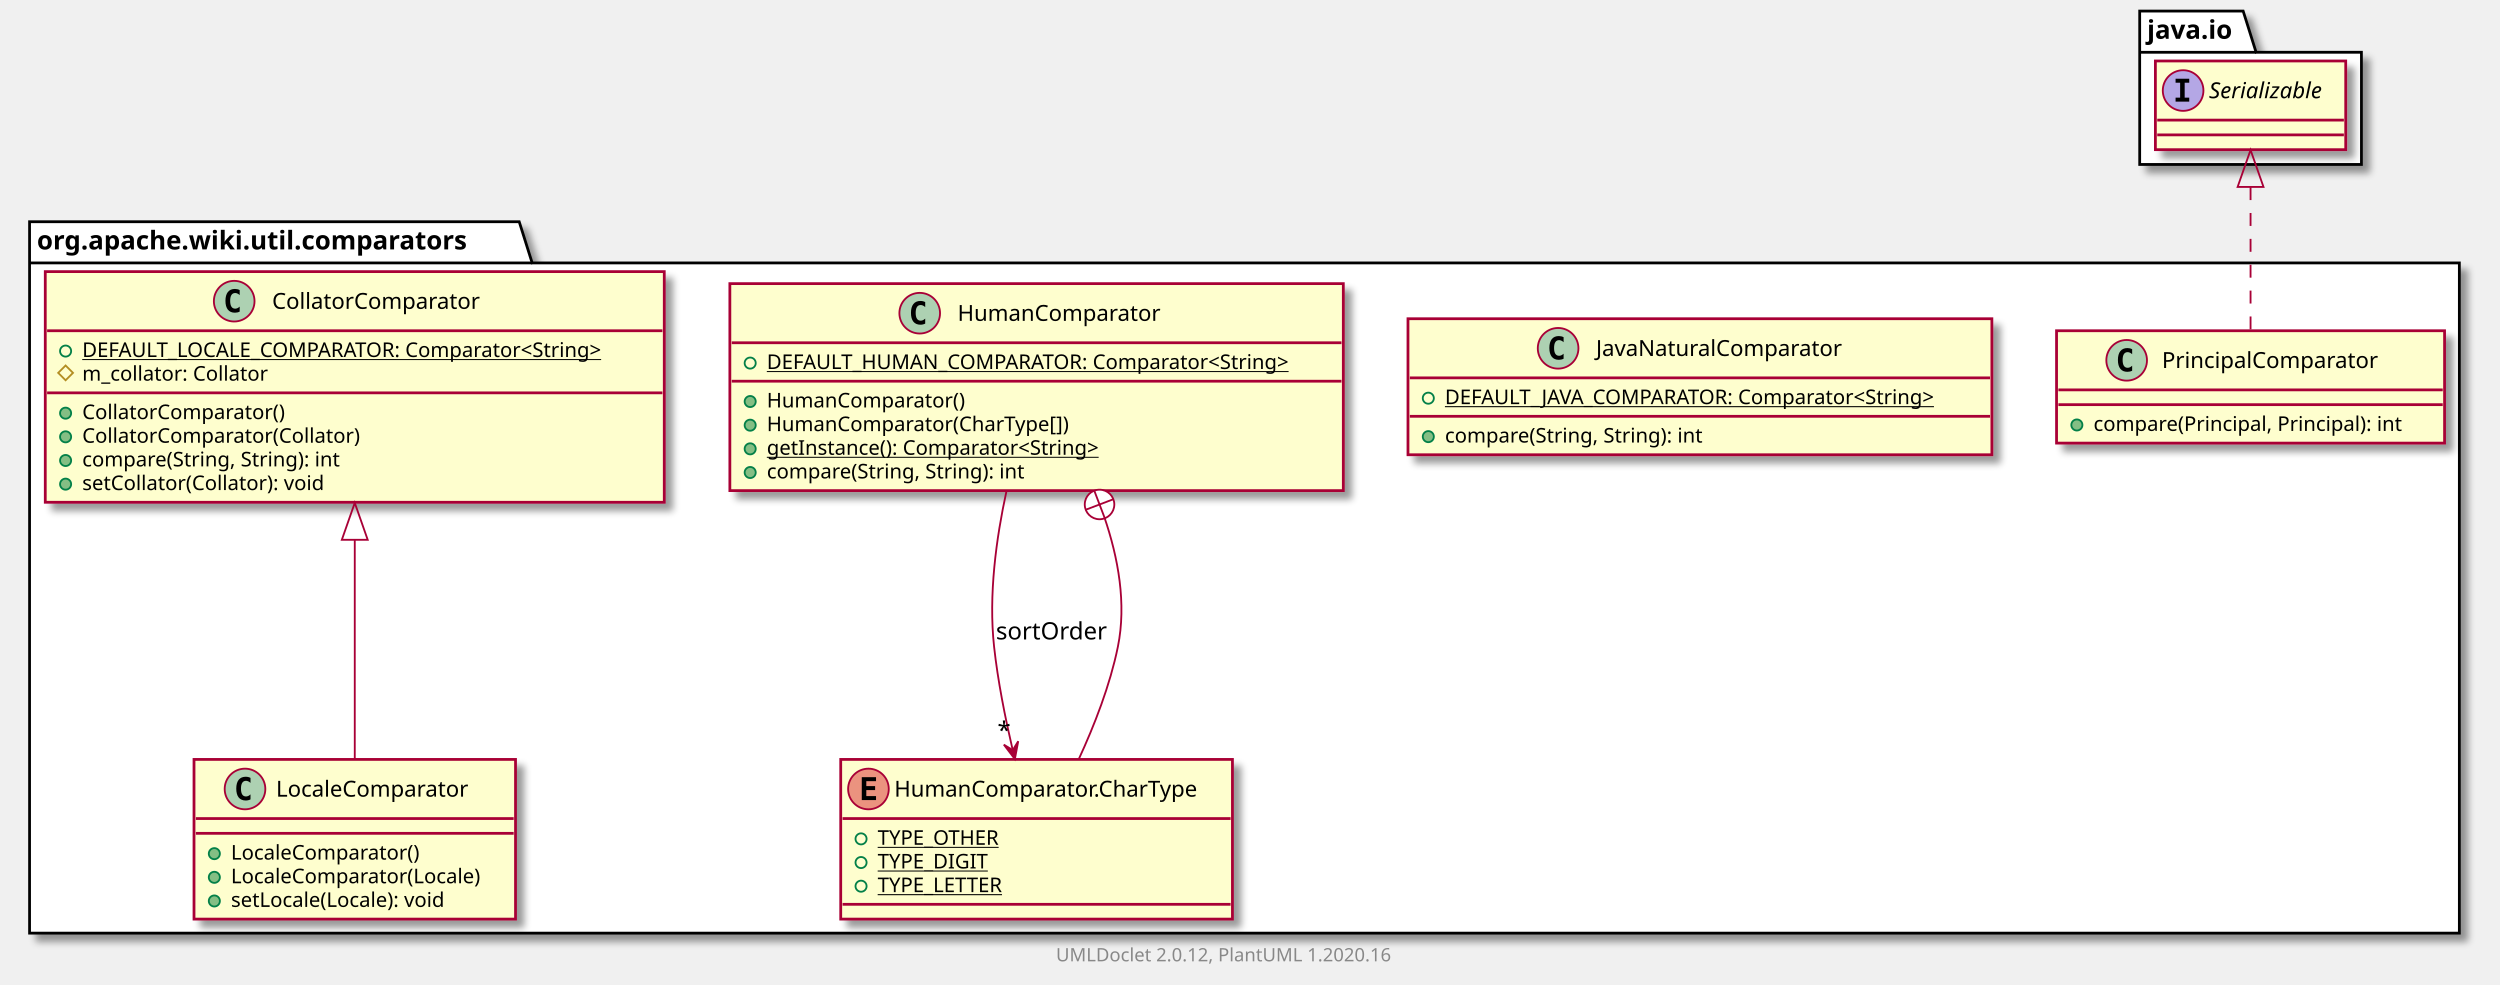
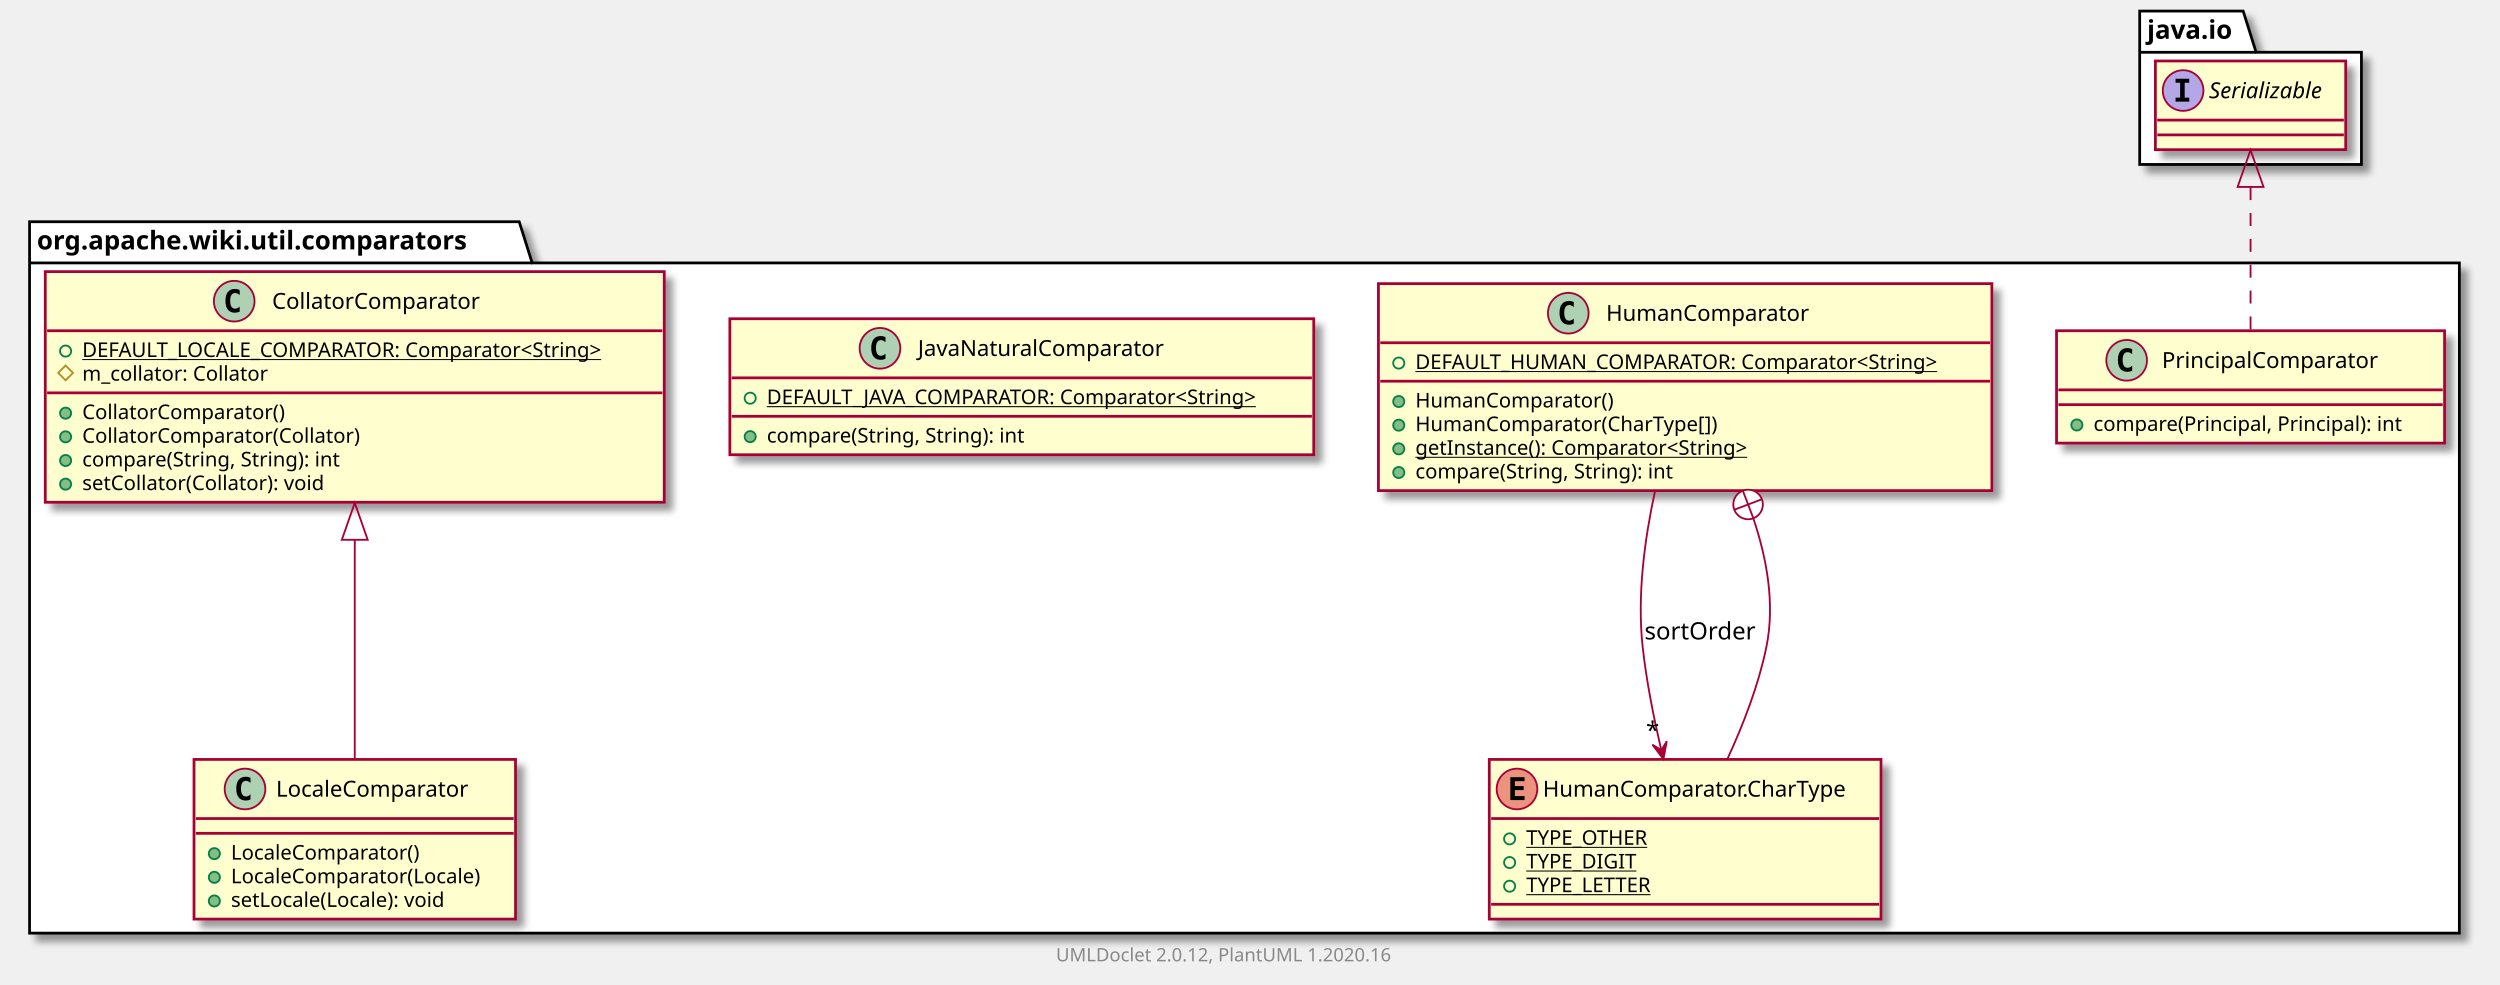
<svg xmlns="http://www.w3.org/2000/svg" xmlns:xlink="http://www.w3.org/1999/xlink" contentScriptType="application/ecmascript" contentStyleType="text/css" height="533px" preserveAspectRatio="none" style="width:1353px;height:533px;" version="1.1" viewBox="0 0 1353 533" width="1353px" zoomAndPan="magnify">
  <defs>
-     <filter height="300%" id="f1au7g8f71t9x1" width="300%" x="-1" y="-1">
+     <filter height="300%" id="f1lah4z1079d" width="300%" x="-1" y="-1">
      <feGaussianBlur result="blurOut" stdDeviation="2.0" />
      <feColorMatrix in="blurOut" result="blurOut2" type="matrix" values="0 0 0 0 0 0 0 0 0 0 0 0 0 0 0 0 0 0 .4 0" />
      <feOffset dx="4.0" dy="4.0" in="blurOut2" result="blurOut3" />
      <feBlend in="SourceGraphic" in2="blurOut3" mode="normal" />
    </filter>
  </defs>
  <g>
-     <polygon fill="#FFFFFF" filter="url(#f1au7g8f71t9x1)" points="16,120,281,120,288,142.297,1331,142.297,1331,505,16,505,16,120" style="stroke: #000000; stroke-width: 1.5;" />
+     <polygon fill="#FFFFFF" filter="url(#f1lah4z1079d)" points="16,120,281,120,288,142.297,1331,142.297,1331,505,16,505,16,120" style="stroke: #000000; stroke-width: 1.5;" />
    <line style="stroke: #000000; stroke-width: 1.5;" x1="16" x2="288" y1="142.297" y2="142.297" />
    <text fill="#000000" font-family="sans-serif" font-size="14" font-weight="bold" lengthAdjust="spacingAndGlyphs" textLength="259" x="20" y="134.995">org.apache.wiki.util.comparators</text>
-     <polygon fill="#FFFFFF" filter="url(#f1au7g8f71t9x1)" points="1158,6,1214,6,1221,28.297,1278,28.297,1278,89,1158,89,1158,6" style="stroke: #000000; stroke-width: 1.5;" />
+     <polygon fill="#FFFFFF" filter="url(#f1lah4z1079d)" points="1158,6,1214,6,1221,28.297,1278,28.297,1278,89,1158,89,1158,6" style="stroke: #000000; stroke-width: 1.5;" />
    <line style="stroke: #000000; stroke-width: 1.5;" x1="1158" x2="1221" y1="28.297" y2="28.297" />
    <text fill="#000000" font-family="sans-serif" font-size="14" font-weight="bold" lengthAdjust="spacingAndGlyphs" textLength="50" x="1162" y="20.995">java.io</text>
    <a href="PrincipalComparator.html" target="_top" title="PrincipalComparator.html" xlink:actuate="onRequest" xlink:href="PrincipalComparator.html" xlink:show="new" xlink:title="PrincipalComparator.html" xlink:type="simple">
-       <rect codeLine="3" fill="#FEFECE" filter="url(#f1au7g8f71t9x1)" height="60.805" id="org.apache.wiki.util.comparators.PrincipalComparator" style="stroke: #A80036; stroke-width: 1.5;" width="210" x="1113" y="179" />
+       <rect codeLine="3" fill="#FEFECE" filter="url(#f1lah4z1079d)" height="60.805" id="org.apache.wiki.util.comparators.PrincipalComparator" style="stroke: #A80036; stroke-width: 1.5;" width="210" x="1113" y="179" />
      <ellipse cx="1150.95" cy="195" fill="#ADD1B2" rx="11" ry="11" style="stroke: #A80036; stroke-width: 1.0;" />
      <path d="M1153.919,200.641 Q1153.341,200.938 1152.7,201.078 Q1152.059,201.234 1151.356,201.234 Q1148.856,201.234 1147.528,199.594 Q1146.216,197.938 1146.216,194.812 Q1146.216,191.688 1147.528,190.031 Q1148.856,188.375 1151.356,188.375 Q1152.059,188.375 1152.7,188.531 Q1153.356,188.688 1153.919,188.984 L1153.919,191.703 Q1153.294,191.125 1152.7,190.859 Q1152.106,190.578 1151.481,190.578 Q1150.138,190.578 1149.45,191.656 Q1148.763,192.719 1148.763,194.812 Q1148.763,196.906 1149.45,197.984 Q1150.138,199.047 1151.481,199.047 Q1152.106,199.047 1152.7,198.781 Q1153.294,198.5 1153.919,197.922 L1153.919,200.641 Z " />
      <text fill="#000000" font-family="sans-serif" font-size="12" lengthAdjust="spacingAndGlyphs" textLength="127" x="1170.05" y="199.154">PrincipalComparator</text>
      <line style="stroke: #A80036; stroke-width: 1.5;" x1="1114" x2="1322" y1="211" y2="211" />
      <line style="stroke: #A80036; stroke-width: 1.5;" x1="1114" x2="1322" y1="219" y2="219" />
      <ellipse cx="1124" cy="230" fill="#84BE84" rx="3" ry="3" style="stroke: #038048; stroke-width: 1.0;" />
      <text fill="#000000" font-family="sans-serif" font-size="11" lengthAdjust="spacingAndGlyphs" textLength="184" x="1133" y="233.21">compare(Principal, Principal): int</text>
    </a>
-     <a href="JavaNaturalComparator.html" target="_top" title="JavaNaturalComparator.html" xlink:actuate="onRequest" xlink:href="JavaNaturalComparator.html" xlink:show="new" xlink:title="JavaNaturalComparator.html" xlink:type="simple">
-       <rect codeLine="7" fill="#FEFECE" filter="url(#f1au7g8f71t9x1)" height="73.609" id="org.apache.wiki.util.comparators.JavaNaturalComparator" style="stroke: #A80036; stroke-width: 1.5;" width="316" x="762" y="172.5" />
-       <ellipse cx="843.25" cy="188.5" fill="#ADD1B2" rx="11" ry="11" style="stroke: #A80036; stroke-width: 1.0;" />
-       <path d="M846.219,194.141 Q845.641,194.438 845,194.578 Q844.359,194.734 843.656,194.734 Q841.156,194.734 839.828,193.094 Q838.516,191.438 838.516,188.312 Q838.516,185.188 839.828,183.531 Q841.156,181.875 843.656,181.875 Q844.359,181.875 845,182.031 Q845.656,182.188 846.219,182.484 L846.219,185.203 Q845.594,184.625 845,184.359 Q844.406,184.078 843.781,184.078 Q842.438,184.078 841.75,185.156 Q841.062,186.219 841.062,188.312 Q841.062,190.406 841.75,191.484 Q842.438,192.547 843.781,192.547 Q844.406,192.547 845,192.281 Q845.594,192 846.219,191.422 L846.219,194.141 Z " />
-       <text fill="#000000" font-family="sans-serif" font-size="12" lengthAdjust="spacingAndGlyphs" textLength="145" x="863.75" y="192.654">JavaNaturalComparator</text>
-       <line style="stroke: #A80036; stroke-width: 1.5;" x1="763" x2="1077" y1="204.5" y2="204.5" />
-       <ellipse cx="773" cy="215.5" fill="none" rx="3" ry="3" style="stroke: #038048; stroke-width: 1.0;" />
-       <text fill="#000000" font-family="sans-serif" font-size="11" lengthAdjust="spacingAndGlyphs" text-decoration="underline" textLength="290" x="782" y="218.71">DEFAULT_JAVA_COMPARATOR: Comparator&lt;String&gt;</text>
-       <line style="stroke: #A80036; stroke-width: 1.5;" x1="763" x2="1077" y1="225.305" y2="225.305" />
-       <ellipse cx="773" cy="236.305" fill="#84BE84" rx="3" ry="3" style="stroke: #038048; stroke-width: 1.0;" />
-       <text fill="#000000" font-family="sans-serif" font-size="11" lengthAdjust="spacingAndGlyphs" textLength="156" x="782" y="239.515">compare(String, String): int</text>
-     </a>
    <a href="HumanComparator.html" target="_top" title="HumanComparator.html" xlink:actuate="onRequest" xlink:href="HumanComparator.html" xlink:show="new" xlink:title="HumanComparator.html" xlink:type="simple">
-       <rect codeLine="12" fill="#FEFECE" filter="url(#f1au7g8f71t9x1)" height="112.023" id="org.apache.wiki.util.comparators.HumanComparator" style="stroke: #A80036; stroke-width: 1.5;" width="332" x="395" y="153.5" />
-       <ellipse cx="497.75" cy="169.5" fill="#ADD1B2" rx="11" ry="11" style="stroke: #A80036; stroke-width: 1.0;" />
-       <path d="M500.719,175.141 Q500.141,175.438 499.5,175.578 Q498.859,175.734 498.156,175.734 Q495.656,175.734 494.328,174.094 Q493.016,172.438 493.016,169.312 Q493.016,166.188 494.328,164.531 Q495.656,162.875 498.156,162.875 Q498.859,162.875 499.5,163.031 Q500.156,163.188 500.719,163.484 L500.719,166.203 Q500.094,165.625 499.5,165.359 Q498.906,165.078 498.281,165.078 Q496.938,165.078 496.25,166.156 Q495.562,167.219 495.562,169.312 Q495.562,171.406 496.25,172.484 Q496.938,173.547 498.281,173.547 Q498.906,173.547 499.5,173.281 Q500.094,173 500.719,172.422 L500.719,175.141 Z " />
-       <text fill="#000000" font-family="sans-serif" font-size="12" lengthAdjust="spacingAndGlyphs" textLength="118" x="518.25" y="173.654">HumanComparator</text>
-       <line style="stroke: #A80036; stroke-width: 1.5;" x1="396" x2="726" y1="185.5" y2="185.5" />
-       <ellipse cx="406" cy="196.5" fill="none" rx="3" ry="3" style="stroke: #038048; stroke-width: 1.0;" />
-       <text fill="#000000" font-family="sans-serif" font-size="11" lengthAdjust="spacingAndGlyphs" text-decoration="underline" textLength="306" x="415" y="199.71">DEFAULT_HUMAN_COMPARATOR: Comparator&lt;String&gt;</text>
-       <line style="stroke: #A80036; stroke-width: 1.5;" x1="396" x2="726" y1="206.305" y2="206.305" />
-       <ellipse cx="406" cy="217.305" fill="#84BE84" rx="3" ry="3" style="stroke: #038048; stroke-width: 1.0;" />
-       <text fill="#000000" font-family="sans-serif" font-size="11" lengthAdjust="spacingAndGlyphs" textLength="116" x="415" y="220.515">HumanComparator()</text>
-       <ellipse cx="406" cy="230.109" fill="#84BE84" rx="3" ry="3" style="stroke: #038048; stroke-width: 1.0;" />
-       <text fill="#000000" font-family="sans-serif" font-size="11" lengthAdjust="spacingAndGlyphs" textLength="178" x="415" y="233.32">HumanComparator(CharType[])</text>
-       <ellipse cx="406" cy="242.914" fill="#84BE84" rx="3" ry="3" style="stroke: #038048; stroke-width: 1.0;" />
-       <text fill="#000000" font-family="sans-serif" font-size="11" lengthAdjust="spacingAndGlyphs" text-decoration="underline" textLength="202" x="415" y="246.125">getInstance(): Comparator&lt;String&gt;</text>
-       <ellipse cx="406" cy="255.719" fill="#84BE84" rx="3" ry="3" style="stroke: #038048; stroke-width: 1.0;" />
-       <text fill="#000000" font-family="sans-serif" font-size="11" lengthAdjust="spacingAndGlyphs" textLength="156" x="415" y="258.929">compare(String, String): int</text>
+       <rect codeLine="7" fill="#FEFECE" filter="url(#f1lah4z1079d)" height="112.023" id="org.apache.wiki.util.comparators.HumanComparator" style="stroke: #A80036; stroke-width: 1.5;" width="332" x="746" y="153.5" />
+       <ellipse cx="848.75" cy="169.5" fill="#ADD1B2" rx="11" ry="11" style="stroke: #A80036; stroke-width: 1.0;" />
+       <path d="M851.719,175.141 Q851.141,175.438 850.5,175.578 Q849.859,175.734 849.156,175.734 Q846.656,175.734 845.328,174.094 Q844.016,172.438 844.016,169.312 Q844.016,166.188 845.328,164.531 Q846.656,162.875 849.156,162.875 Q849.859,162.875 850.5,163.031 Q851.156,163.188 851.719,163.484 L851.719,166.203 Q851.094,165.625 850.5,165.359 Q849.906,165.078 849.281,165.078 Q847.938,165.078 847.25,166.156 Q846.562,167.219 846.562,169.312 Q846.562,171.406 847.25,172.484 Q847.938,173.547 849.281,173.547 Q849.906,173.547 850.5,173.281 Q851.094,173 851.719,172.422 L851.719,175.141 Z " />
+       <text fill="#000000" font-family="sans-serif" font-size="12" lengthAdjust="spacingAndGlyphs" textLength="118" x="869.25" y="173.654">HumanComparator</text>
+       <line style="stroke: #A80036; stroke-width: 1.5;" x1="747" x2="1077" y1="185.5" y2="185.5" />
+       <ellipse cx="757" cy="196.5" fill="none" rx="3" ry="3" style="stroke: #038048; stroke-width: 1.0;" />
+       <text fill="#000000" font-family="sans-serif" font-size="11" lengthAdjust="spacingAndGlyphs" text-decoration="underline" textLength="306" x="766" y="199.71">DEFAULT_HUMAN_COMPARATOR: Comparator&lt;String&gt;</text>
+       <line style="stroke: #A80036; stroke-width: 1.5;" x1="747" x2="1077" y1="206.305" y2="206.305" />
+       <ellipse cx="757" cy="217.305" fill="#84BE84" rx="3" ry="3" style="stroke: #038048; stroke-width: 1.0;" />
+       <text fill="#000000" font-family="sans-serif" font-size="11" lengthAdjust="spacingAndGlyphs" textLength="116" x="766" y="220.515">HumanComparator()</text>
+       <ellipse cx="757" cy="230.109" fill="#84BE84" rx="3" ry="3" style="stroke: #038048; stroke-width: 1.0;" />
+       <text fill="#000000" font-family="sans-serif" font-size="11" lengthAdjust="spacingAndGlyphs" textLength="178" x="766" y="233.32">HumanComparator(CharType[])</text>
+       <ellipse cx="757" cy="242.914" fill="#84BE84" rx="3" ry="3" style="stroke: #038048; stroke-width: 1.0;" />
+       <text fill="#000000" font-family="sans-serif" font-size="11" lengthAdjust="spacingAndGlyphs" text-decoration="underline" textLength="202" x="766" y="246.125">getInstance(): Comparator&lt;String&gt;</text>
+       <ellipse cx="757" cy="255.719" fill="#84BE84" rx="3" ry="3" style="stroke: #038048; stroke-width: 1.0;" />
+       <text fill="#000000" font-family="sans-serif" font-size="11" lengthAdjust="spacingAndGlyphs" textLength="156" x="766" y="258.929">compare(String, String): int</text>
    </a>
    <a href="HumanComparator.CharType.html" target="_top" title="HumanComparator.CharType.html" xlink:actuate="onRequest" xlink:href="HumanComparator.CharType.html" xlink:show="new" xlink:title="HumanComparator.CharType.html" xlink:type="simple">
-       <rect codeLine="20" fill="#FEFECE" filter="url(#f1au7g8f71t9x1)" height="86.414" id="org.apache.wiki.util.comparators.HumanComparator.CharType" style="stroke: #A80036; stroke-width: 1.5;" width="212" x="455" y="411" />
-       <ellipse cx="470" cy="427" fill="#EB937F" rx="11" ry="11" style="stroke: #A80036; stroke-width: 1.0;" />
-       <path d="M474.109,433 L466.391,433 L466.391,420.609 L474.109,420.609 L474.109,422.766 L468.844,422.766 L468.844,425.438 L473.609,425.438 L473.609,427.594 L468.844,427.594 L468.844,430.844 L474.109,430.844 L474.109,433 Z " />
-       <text fill="#000000" font-family="sans-serif" font-size="12" lengthAdjust="spacingAndGlyphs" textLength="180" x="484" y="431.154">HumanComparator.CharType</text>
-       <line style="stroke: #A80036; stroke-width: 1.5;" x1="456" x2="666" y1="443" y2="443" />
-       <ellipse cx="466" cy="454" fill="none" rx="3" ry="3" style="stroke: #038048; stroke-width: 1.0;" />
-       <text fill="#000000" font-family="sans-serif" font-size="11" lengthAdjust="spacingAndGlyphs" text-decoration="underline" textLength="72" x="475" y="457.21">TYPE_OTHER</text>
-       <ellipse cx="466" cy="466.805" fill="none" rx="3" ry="3" style="stroke: #038048; stroke-width: 1.0;" />
-       <text fill="#000000" font-family="sans-serif" font-size="11" lengthAdjust="spacingAndGlyphs" text-decoration="underline" textLength="64" x="475" y="470.015">TYPE_DIGIT</text>
-       <ellipse cx="466" cy="479.609" fill="none" rx="3" ry="3" style="stroke: #038048; stroke-width: 1.0;" />
-       <text fill="#000000" font-family="sans-serif" font-size="11" lengthAdjust="spacingAndGlyphs" text-decoration="underline" textLength="75" x="475" y="482.82">TYPE_LETTER</text>
-       <line style="stroke: #A80036; stroke-width: 1.5;" x1="456" x2="666" y1="489.414" y2="489.414" />
+       <rect codeLine="15" fill="#FEFECE" filter="url(#f1lah4z1079d)" height="86.414" id="org.apache.wiki.util.comparators.HumanComparator.CharType" style="stroke: #A80036; stroke-width: 1.5;" width="212" x="806" y="411" />
+       <ellipse cx="821" cy="427" fill="#EB937F" rx="11" ry="11" style="stroke: #A80036; stroke-width: 1.0;" />
+       <path d="M825.109,433 L817.391,433 L817.391,420.609 L825.109,420.609 L825.109,422.766 L819.844,422.766 L819.844,425.438 L824.609,425.438 L824.609,427.594 L819.844,427.594 L819.844,430.844 L825.109,430.844 L825.109,433 Z " />
+       <text fill="#000000" font-family="sans-serif" font-size="12" lengthAdjust="spacingAndGlyphs" textLength="180" x="835" y="431.154">HumanComparator.CharType</text>
+       <line style="stroke: #A80036; stroke-width: 1.5;" x1="807" x2="1017" y1="443" y2="443" />
+       <ellipse cx="817" cy="454" fill="none" rx="3" ry="3" style="stroke: #038048; stroke-width: 1.0;" />
+       <text fill="#000000" font-family="sans-serif" font-size="11" lengthAdjust="spacingAndGlyphs" text-decoration="underline" textLength="72" x="826" y="457.21">TYPE_OTHER</text>
+       <ellipse cx="817" cy="466.805" fill="none" rx="3" ry="3" style="stroke: #038048; stroke-width: 1.0;" />
+       <text fill="#000000" font-family="sans-serif" font-size="11" lengthAdjust="spacingAndGlyphs" text-decoration="underline" textLength="64" x="826" y="470.015">TYPE_DIGIT</text>
+       <ellipse cx="817" cy="479.609" fill="none" rx="3" ry="3" style="stroke: #038048; stroke-width: 1.0;" />
+       <text fill="#000000" font-family="sans-serif" font-size="11" lengthAdjust="spacingAndGlyphs" text-decoration="underline" textLength="75" x="826" y="482.82">TYPE_LETTER</text>
+       <line style="stroke: #A80036; stroke-width: 1.5;" x1="807" x2="1017" y1="489.414" y2="489.414" />
+     </a>
+     <a href="LocaleComparator.html" target="_top" title="LocaleComparator.html" xlink:actuate="onRequest" xlink:href="LocaleComparator.html" xlink:show="new" xlink:title="LocaleComparator.html" xlink:type="simple">
+       <rect codeLine="21" fill="#FEFECE" filter="url(#f1lah4z1079d)" height="86.414" id="org.apache.wiki.util.comparators.LocaleComparator" style="stroke: #A80036; stroke-width: 1.5;" width="174" x="105" y="411" />
+       <ellipse cx="132.6" cy="427" fill="#ADD1B2" rx="11" ry="11" style="stroke: #A80036; stroke-width: 1.0;" />
+       <path d="M135.569,432.641 Q134.991,432.938 134.35,433.078 Q133.709,433.234 133.006,433.234 Q130.506,433.234 129.178,431.594 Q127.866,429.938 127.866,426.812 Q127.866,423.688 129.178,422.031 Q130.506,420.375 133.006,420.375 Q133.709,420.375 134.35,420.531 Q135.006,420.688 135.569,420.984 L135.569,423.703 Q134.944,423.125 134.35,422.859 Q133.756,422.578 133.131,422.578 Q131.787,422.578 131.1,423.656 Q130.412,424.719 130.412,426.812 Q130.412,428.906 131.1,429.984 Q131.787,431.047 133.131,431.047 Q133.756,431.047 134.35,430.781 Q134.944,430.5 135.569,429.922 L135.569,432.641 Z " />
+       <text fill="#000000" font-family="sans-serif" font-size="12" lengthAdjust="spacingAndGlyphs" textLength="114" x="149.4" y="431.154">LocaleComparator</text>
+       <line style="stroke: #A80036; stroke-width: 1.5;" x1="106" x2="278" y1="443" y2="443" />
+       <line style="stroke: #A80036; stroke-width: 1.5;" x1="106" x2="278" y1="451" y2="451" />
+       <ellipse cx="116" cy="462" fill="#84BE84" rx="3" ry="3" style="stroke: #038048; stroke-width: 1.0;" />
+       <text fill="#000000" font-family="sans-serif" font-size="11" lengthAdjust="spacingAndGlyphs" textLength="112" x="125" y="465.21">LocaleComparator()</text>
+       <ellipse cx="116" cy="474.805" fill="#84BE84" rx="3" ry="3" style="stroke: #038048; stroke-width: 1.0;" />
+       <text fill="#000000" font-family="sans-serif" font-size="11" lengthAdjust="spacingAndGlyphs" textLength="148" x="125" y="478.015">LocaleComparator(Locale)</text>
+       <ellipse cx="116" cy="487.609" fill="#84BE84" rx="3" ry="3" style="stroke: #038048; stroke-width: 1.0;" />
+       <text fill="#000000" font-family="sans-serif" font-size="11" lengthAdjust="spacingAndGlyphs" textLength="129" x="125" y="490.82">setLocale(Locale): void</text>
+     </a>
+     <a href="JavaNaturalComparator.html" target="_top" title="JavaNaturalComparator.html" xlink:actuate="onRequest" xlink:href="JavaNaturalComparator.html" xlink:show="new" xlink:title="JavaNaturalComparator.html" xlink:type="simple">
+       <rect codeLine="27" fill="#FEFECE" filter="url(#f1lah4z1079d)" height="73.609" id="org.apache.wiki.util.comparators.JavaNaturalComparator" style="stroke: #A80036; stroke-width: 1.5;" width="316" x="395" y="172.5" />
+       <ellipse cx="476.25" cy="188.5" fill="#ADD1B2" rx="11" ry="11" style="stroke: #A80036; stroke-width: 1.0;" />
+       <path d="M479.219,194.141 Q478.641,194.438 478,194.578 Q477.359,194.734 476.656,194.734 Q474.156,194.734 472.828,193.094 Q471.516,191.438 471.516,188.312 Q471.516,185.188 472.828,183.531 Q474.156,181.875 476.656,181.875 Q477.359,181.875 478,182.031 Q478.656,182.188 479.219,182.484 L479.219,185.203 Q478.594,184.625 478,184.359 Q477.406,184.078 476.781,184.078 Q475.438,184.078 474.75,185.156 Q474.062,186.219 474.062,188.312 Q474.062,190.406 474.75,191.484 Q475.438,192.547 476.781,192.547 Q477.406,192.547 478,192.281 Q478.594,192 479.219,191.422 L479.219,194.141 Z " />
+       <text fill="#000000" font-family="sans-serif" font-size="12" lengthAdjust="spacingAndGlyphs" textLength="145" x="496.75" y="192.654">JavaNaturalComparator</text>
+       <line style="stroke: #A80036; stroke-width: 1.5;" x1="396" x2="710" y1="204.5" y2="204.5" />
+       <ellipse cx="406" cy="215.5" fill="none" rx="3" ry="3" style="stroke: #038048; stroke-width: 1.0;" />
+       <text fill="#000000" font-family="sans-serif" font-size="11" lengthAdjust="spacingAndGlyphs" text-decoration="underline" textLength="290" x="415" y="218.71">DEFAULT_JAVA_COMPARATOR: Comparator&lt;String&gt;</text>
+       <line style="stroke: #A80036; stroke-width: 1.5;" x1="396" x2="710" y1="225.305" y2="225.305" />
+       <ellipse cx="406" cy="236.305" fill="#84BE84" rx="3" ry="3" style="stroke: #038048; stroke-width: 1.0;" />
+       <text fill="#000000" font-family="sans-serif" font-size="11" lengthAdjust="spacingAndGlyphs" textLength="156" x="415" y="239.515">compare(String, String): int</text>
    </a>
    <a href="CollatorComparator.html" target="_top" title="CollatorComparator.html" xlink:actuate="onRequest" xlink:href="CollatorComparator.html" xlink:show="new" xlink:title="CollatorComparator.html" xlink:type="simple">
-       <rect codeLine="26" fill="#FEFECE" filter="url(#f1au7g8f71t9x1)" height="124.828" id="org.apache.wiki.util.comparators.CollatorComparator" style="stroke: #A80036; stroke-width: 1.5;" width="335" x="24.5" y="147" />
+       <rect codeLine="32" fill="#FEFECE" filter="url(#f1lah4z1079d)" height="124.828" id="org.apache.wiki.util.comparators.CollatorComparator" style="stroke: #A80036; stroke-width: 1.5;" width="335" x="24.5" y="147" />
      <ellipse cx="126.75" cy="163" fill="#ADD1B2" rx="11" ry="11" style="stroke: #A80036; stroke-width: 1.0;" />
      <path d="M129.719,168.641 Q129.141,168.938 128.5,169.078 Q127.859,169.234 127.156,169.234 Q124.656,169.234 123.328,167.594 Q122.016,165.938 122.016,162.812 Q122.016,159.688 123.328,158.031 Q124.656,156.375 127.156,156.375 Q127.859,156.375 128.5,156.531 Q129.156,156.688 129.719,156.984 L129.719,159.703 Q129.094,159.125 128.5,158.859 Q127.906,158.578 127.281,158.578 Q125.938,158.578 125.25,159.656 Q124.562,160.719 124.562,162.812 Q124.562,164.906 125.25,165.984 Q125.938,167.047 127.281,167.047 Q127.906,167.047 128.5,166.781 Q129.094,166.5 129.719,165.922 L129.719,168.641 Z " />
      <text fill="#000000" font-family="sans-serif" font-size="12" lengthAdjust="spacingAndGlyphs" textLength="122" x="147.25" y="167.154">CollatorComparator</text>
      <line style="stroke: #A80036; stroke-width: 1.5;" x1="25.5" x2="358.5" y1="179" y2="179" />
      <ellipse cx="35.5" cy="190" fill="none" rx="3" ry="3" style="stroke: #038048; stroke-width: 1.0;" />
      <text fill="#000000" font-family="sans-serif" font-size="11" lengthAdjust="spacingAndGlyphs" text-decoration="underline" textLength="309" x="44.5" y="193.21">DEFAULT_LOCALE_COMPARATOR: Comparator&lt;String&gt;</text>
      <polygon fill="none" points="35.5,197.805,39.5,201.805,35.5,205.805,31.5,201.805" style="stroke: #B38D22; stroke-width: 1.0;" />
      <text fill="#000000" font-family="sans-serif" font-size="11" lengthAdjust="spacingAndGlyphs" textLength="111" x="44.5" y="206.015">m_collator: Collator</text>
      <line style="stroke: #A80036; stroke-width: 1.5;" x1="25.5" x2="358.5" y1="212.609" y2="212.609" />
      <ellipse cx="35.5" cy="223.609" fill="#84BE84" rx="3" ry="3" style="stroke: #038048; stroke-width: 1.0;" />
      <text fill="#000000" font-family="sans-serif" font-size="11" lengthAdjust="spacingAndGlyphs" textLength="120" x="44.5" y="226.82">CollatorComparator()</text>
      <ellipse cx="35.5" cy="236.414" fill="#84BE84" rx="3" ry="3" style="stroke: #038048; stroke-width: 1.0;" />
      <text fill="#000000" font-family="sans-serif" font-size="11" lengthAdjust="spacingAndGlyphs" textLength="164" x="44.5" y="239.625">CollatorComparator(Collator)</text>
      <ellipse cx="35.5" cy="249.219" fill="#84BE84" rx="3" ry="3" style="stroke: #038048; stroke-width: 1.0;" />
      <text fill="#000000" font-family="sans-serif" font-size="11" lengthAdjust="spacingAndGlyphs" textLength="156" x="44.5" y="252.429">compare(String, String): int</text>
      <ellipse cx="35.5" cy="262.023" fill="#84BE84" rx="3" ry="3" style="stroke: #038048; stroke-width: 1.0;" />
      <text fill="#000000" font-family="sans-serif" font-size="11" lengthAdjust="spacingAndGlyphs" textLength="145" x="44.5" y="265.234">setCollator(Collator): void</text>
    </a>
-     <a href="LocaleComparator.html" target="_top" title="LocaleComparator.html" xlink:actuate="onRequest" xlink:href="LocaleComparator.html" xlink:show="new" xlink:title="LocaleComparator.html" xlink:type="simple">
-       <rect codeLine="35" fill="#FEFECE" filter="url(#f1au7g8f71t9x1)" height="86.414" id="org.apache.wiki.util.comparators.LocaleComparator" style="stroke: #A80036; stroke-width: 1.5;" width="174" x="105" y="411" />
-       <ellipse cx="132.6" cy="427" fill="#ADD1B2" rx="11" ry="11" style="stroke: #A80036; stroke-width: 1.0;" />
-       <path d="M135.569,432.641 Q134.991,432.938 134.35,433.078 Q133.709,433.234 133.006,433.234 Q130.506,433.234 129.178,431.594 Q127.866,429.938 127.866,426.812 Q127.866,423.688 129.178,422.031 Q130.506,420.375 133.006,420.375 Q133.709,420.375 134.35,420.531 Q135.006,420.688 135.569,420.984 L135.569,423.703 Q134.944,423.125 134.35,422.859 Q133.756,422.578 133.131,422.578 Q131.787,422.578 131.1,423.656 Q130.412,424.719 130.412,426.812 Q130.412,428.906 131.1,429.984 Q131.787,431.047 133.131,431.047 Q133.756,431.047 134.35,430.781 Q134.944,430.5 135.569,429.922 L135.569,432.641 Z " />
-       <text fill="#000000" font-family="sans-serif" font-size="12" lengthAdjust="spacingAndGlyphs" textLength="114" x="149.4" y="431.154">LocaleComparator</text>
-       <line style="stroke: #A80036; stroke-width: 1.5;" x1="106" x2="278" y1="443" y2="443" />
-       <line style="stroke: #A80036; stroke-width: 1.5;" x1="106" x2="278" y1="451" y2="451" />
-       <ellipse cx="116" cy="462" fill="#84BE84" rx="3" ry="3" style="stroke: #038048; stroke-width: 1.0;" />
-       <text fill="#000000" font-family="sans-serif" font-size="11" lengthAdjust="spacingAndGlyphs" textLength="112" x="125" y="465.21">LocaleComparator()</text>
-       <ellipse cx="116" cy="474.805" fill="#84BE84" rx="3" ry="3" style="stroke: #038048; stroke-width: 1.0;" />
-       <text fill="#000000" font-family="sans-serif" font-size="11" lengthAdjust="spacingAndGlyphs" textLength="148" x="125" y="478.015">LocaleComparator(Locale)</text>
-       <ellipse cx="116" cy="487.609" fill="#84BE84" rx="3" ry="3" style="stroke: #038048; stroke-width: 1.0;" />
-       <text fill="#000000" font-family="sans-serif" font-size="11" lengthAdjust="spacingAndGlyphs" textLength="129" x="125" y="490.82">setLocale(Locale): void</text>
-     </a>
-     <rect codeLine="48" fill="#FEFECE" filter="url(#f1au7g8f71t9x1)" height="48" id="java.io.Serializable" style="stroke: #A80036; stroke-width: 1.5;" width="103" x="1166.5" y="33" />
+     <rect codeLine="48" fill="#FEFECE" filter="url(#f1lah4z1079d)" height="48" id="java.io.Serializable" style="stroke: #A80036; stroke-width: 1.5;" width="103" x="1166.5" y="33" />
    <ellipse cx="1181.5" cy="49" fill="#B4A7E5" rx="11" ry="11" style="stroke: #A80036; stroke-width: 1.0;" />
    <path d="M1177.422,44.766 L1177.422,42.609 L1184.812,42.609 L1184.812,44.766 L1182.344,44.766 L1182.344,52.844 L1184.812,52.844 L1184.812,55 L1177.422,55 L1177.422,52.844 L1179.891,52.844 L1179.891,44.766 L1177.422,44.766 Z " />
    <text fill="#000000" font-family="sans-serif" font-size="12" font-style="italic" lengthAdjust="spacingAndGlyphs" textLength="71" x="1195.5" y="53.154">Serializable</text>
    <line style="stroke: #A80036; stroke-width: 1.5;" x1="1167.5" x2="1268.5" y1="65" y2="65" />
    <line style="stroke: #A80036; stroke-width: 1.5;" x1="1167.5" x2="1268.5" y1="73" y2="73" />
    <path codeLine="41" d="M1218,101.267 C1218,126.165 1218,156.618 1218,178.872 " fill="none" id="java.io.Serializable-backto-org.apache.wiki.util.comparators.PrincipalComparator" style="stroke: #A80036; stroke-width: 1.0; stroke-dasharray: 7.0,7.0;" />
    <polygon fill="none" points="1211,101.164,1218,81.164,1225,101.164,1211,101.164" style="stroke: #A80036; stroke-width: 1.0;" />
-     <path codeLine="42" d="M544.722,265.713 C539.129,291.335 534.953,322.112 538,350 C540.002,368.325 543.933,388.148 547.986,405.525 " fill="none" id="org.apache.wiki.util.comparators.HumanComparator-to-org.apache.wiki.util.comparators.HumanComparator.CharType" style="stroke: #A80036; stroke-width: 1.0;" />
-     <polygon fill="#A80036" points="549.246,410.834,551.06,401.154,548.091,405.969,543.276,403.001,549.246,410.834" style="stroke: #A80036; stroke-width: 1.0;" />
-     <text fill="#000000" font-family="sans-serif" font-size="13" lengthAdjust="spacingAndGlyphs" textLength="61" x="539" y="346.067">sortOrder</text>
-     <text fill="#000000" font-family="sans-serif" font-size="13" lengthAdjust="spacingAndGlyphs" textLength="7" x="539.815" y="399.804">*</text>
-     <path codeLine="43" d="M597.621,279.73 C605.24,301.954 609.71,326.779 605,350 C600.771,370.847 592.224,392.704 583.777,410.971 " fill="none" id="org.apache.wiki.util.comparators.HumanComparator-backto-org.apache.wiki.util.comparators.HumanComparator.CharType" style="stroke: #A80036; stroke-width: 1.0;" />
-     <ellipse cx="595.069" cy="273.022" fill="#FFFFFF" rx="8" ry="8" style="stroke: #A80036; stroke-width: 1.0;" />
-     <line style="stroke: #A80036; stroke-width: 1.0;" x1="597.914" x2="592.224" y1="280.499" y2="265.545" />
-     <line style="stroke: #A80036; stroke-width: 1.0;" x1="587.592" x2="602.546" y1="275.866" y2="270.177" />
+     <path codeLine="42" d="M895.722,265.713 C890.129,291.335 885.953,322.112 889,350 C891.002,368.325 894.933,388.148 898.986,405.525 " fill="none" id="org.apache.wiki.util.comparators.HumanComparator-to-org.apache.wiki.util.comparators.HumanComparator.CharType" style="stroke: #A80036; stroke-width: 1.0;" />
+     <polygon fill="#A80036" points="900.246,410.834,902.06,401.154,899.091,405.969,894.276,403.001,900.246,410.834" style="stroke: #A80036; stroke-width: 1.0;" />
+     <text fill="#000000" font-family="sans-serif" font-size="13" lengthAdjust="spacingAndGlyphs" textLength="61" x="890" y="346.067">sortOrder</text>
+     <text fill="#000000" font-family="sans-serif" font-size="13" lengthAdjust="spacingAndGlyphs" textLength="7" x="890.815" y="399.804">*</text>
+     <path codeLine="43" d="M948.621,279.73 C956.24,301.954 960.71,326.779 956,350 C951.771,370.847 943.224,392.704 934.777,410.971 " fill="none" id="org.apache.wiki.util.comparators.HumanComparator-backto-org.apache.wiki.util.comparators.HumanComparator.CharType" style="stroke: #A80036; stroke-width: 1.0;" />
+     <ellipse cx="946.069" cy="273.022" fill="#FFFFFF" rx="8" ry="8" style="stroke: #A80036; stroke-width: 1.0;" />
+     <line style="stroke: #A80036; stroke-width: 1.0;" x1="948.914" x2="943.224" y1="280.499" y2="265.545" />
+     <line style="stroke: #A80036; stroke-width: 1.0;" x1="938.592" x2="953.546" y1="275.866" y2="270.177" />
    <path codeLine="44" d="M192,292.266 C192,332.023 192,378.022 192,410.776 " fill="none" id="org.apache.wiki.util.comparators.CollatorComparator-backto-org.apache.wiki.util.comparators.LocaleComparator" style="stroke: #A80036; stroke-width: 1.0;" />
    <polygon fill="none" points="185,292.147,192,272.147,199,292.147,185,292.147" style="stroke: #A80036; stroke-width: 1.0;" />
    <text fill="#888888" font-family="sans-serif" font-size="10" lengthAdjust="spacingAndGlyphs" textLength="192" x="571.5" y="520.282">UMLDoclet 2.0.12, PlantUML 1.2020.16</text>
  </g>
</svg>
